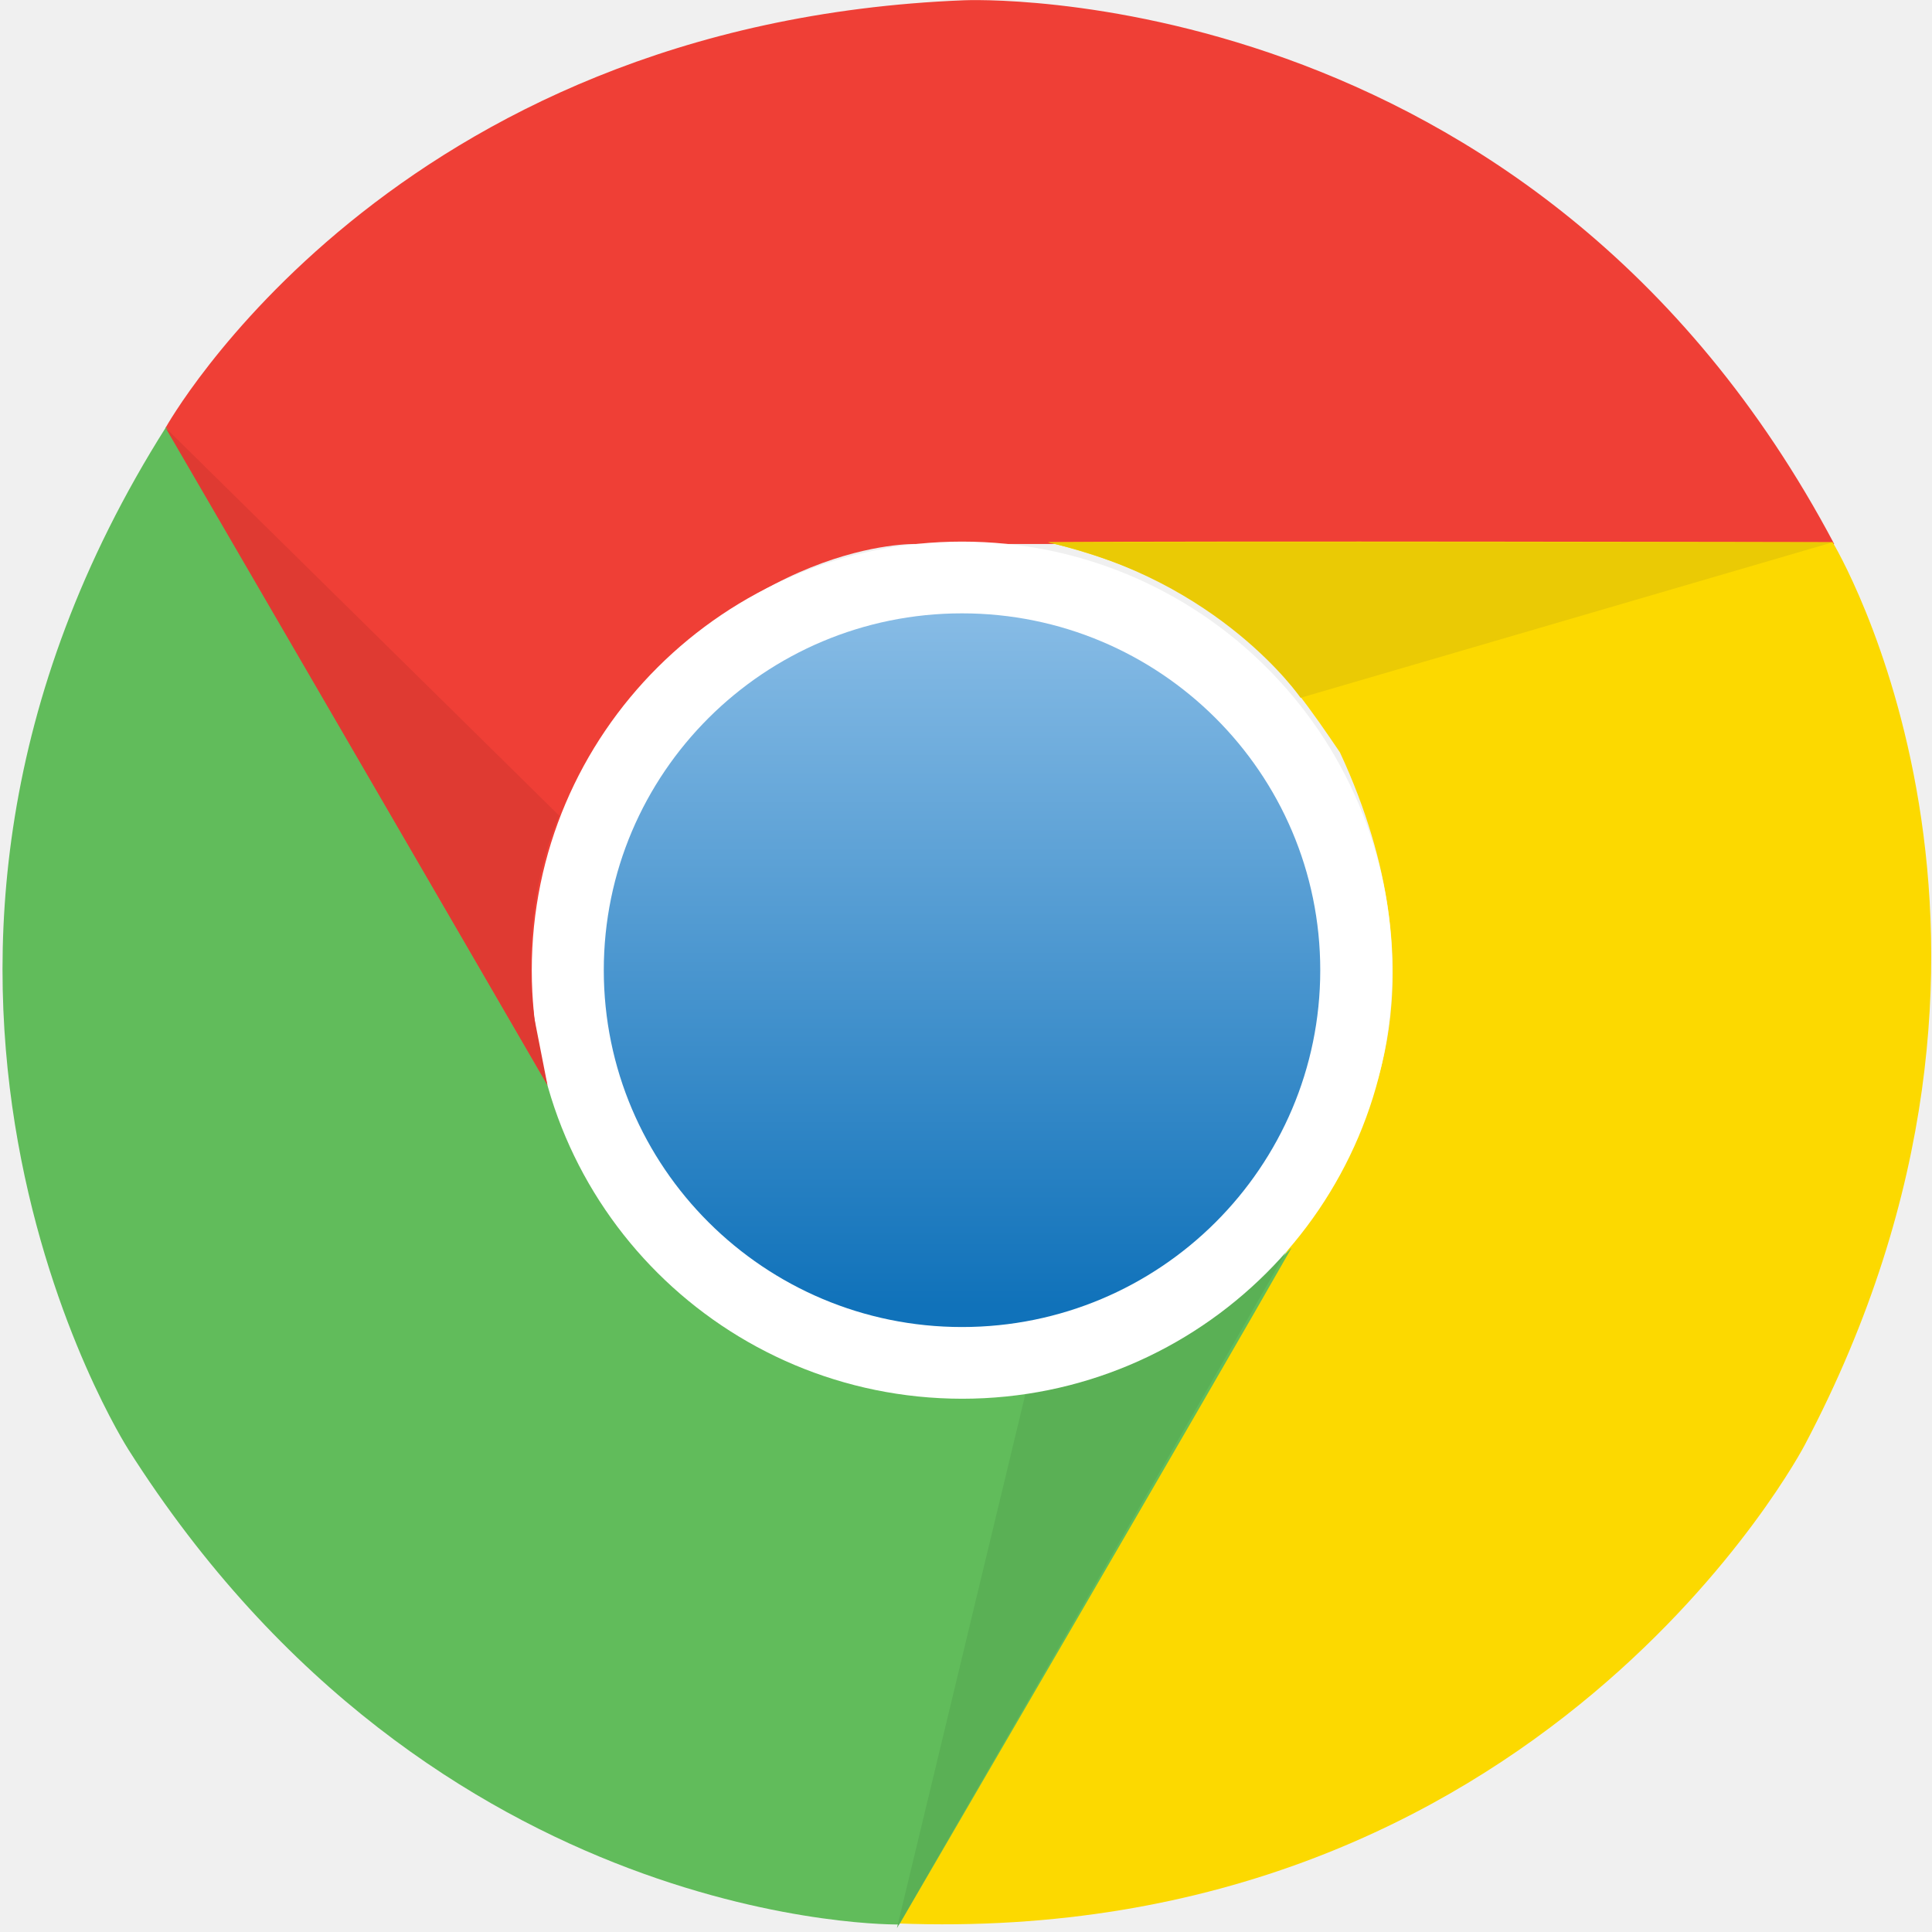
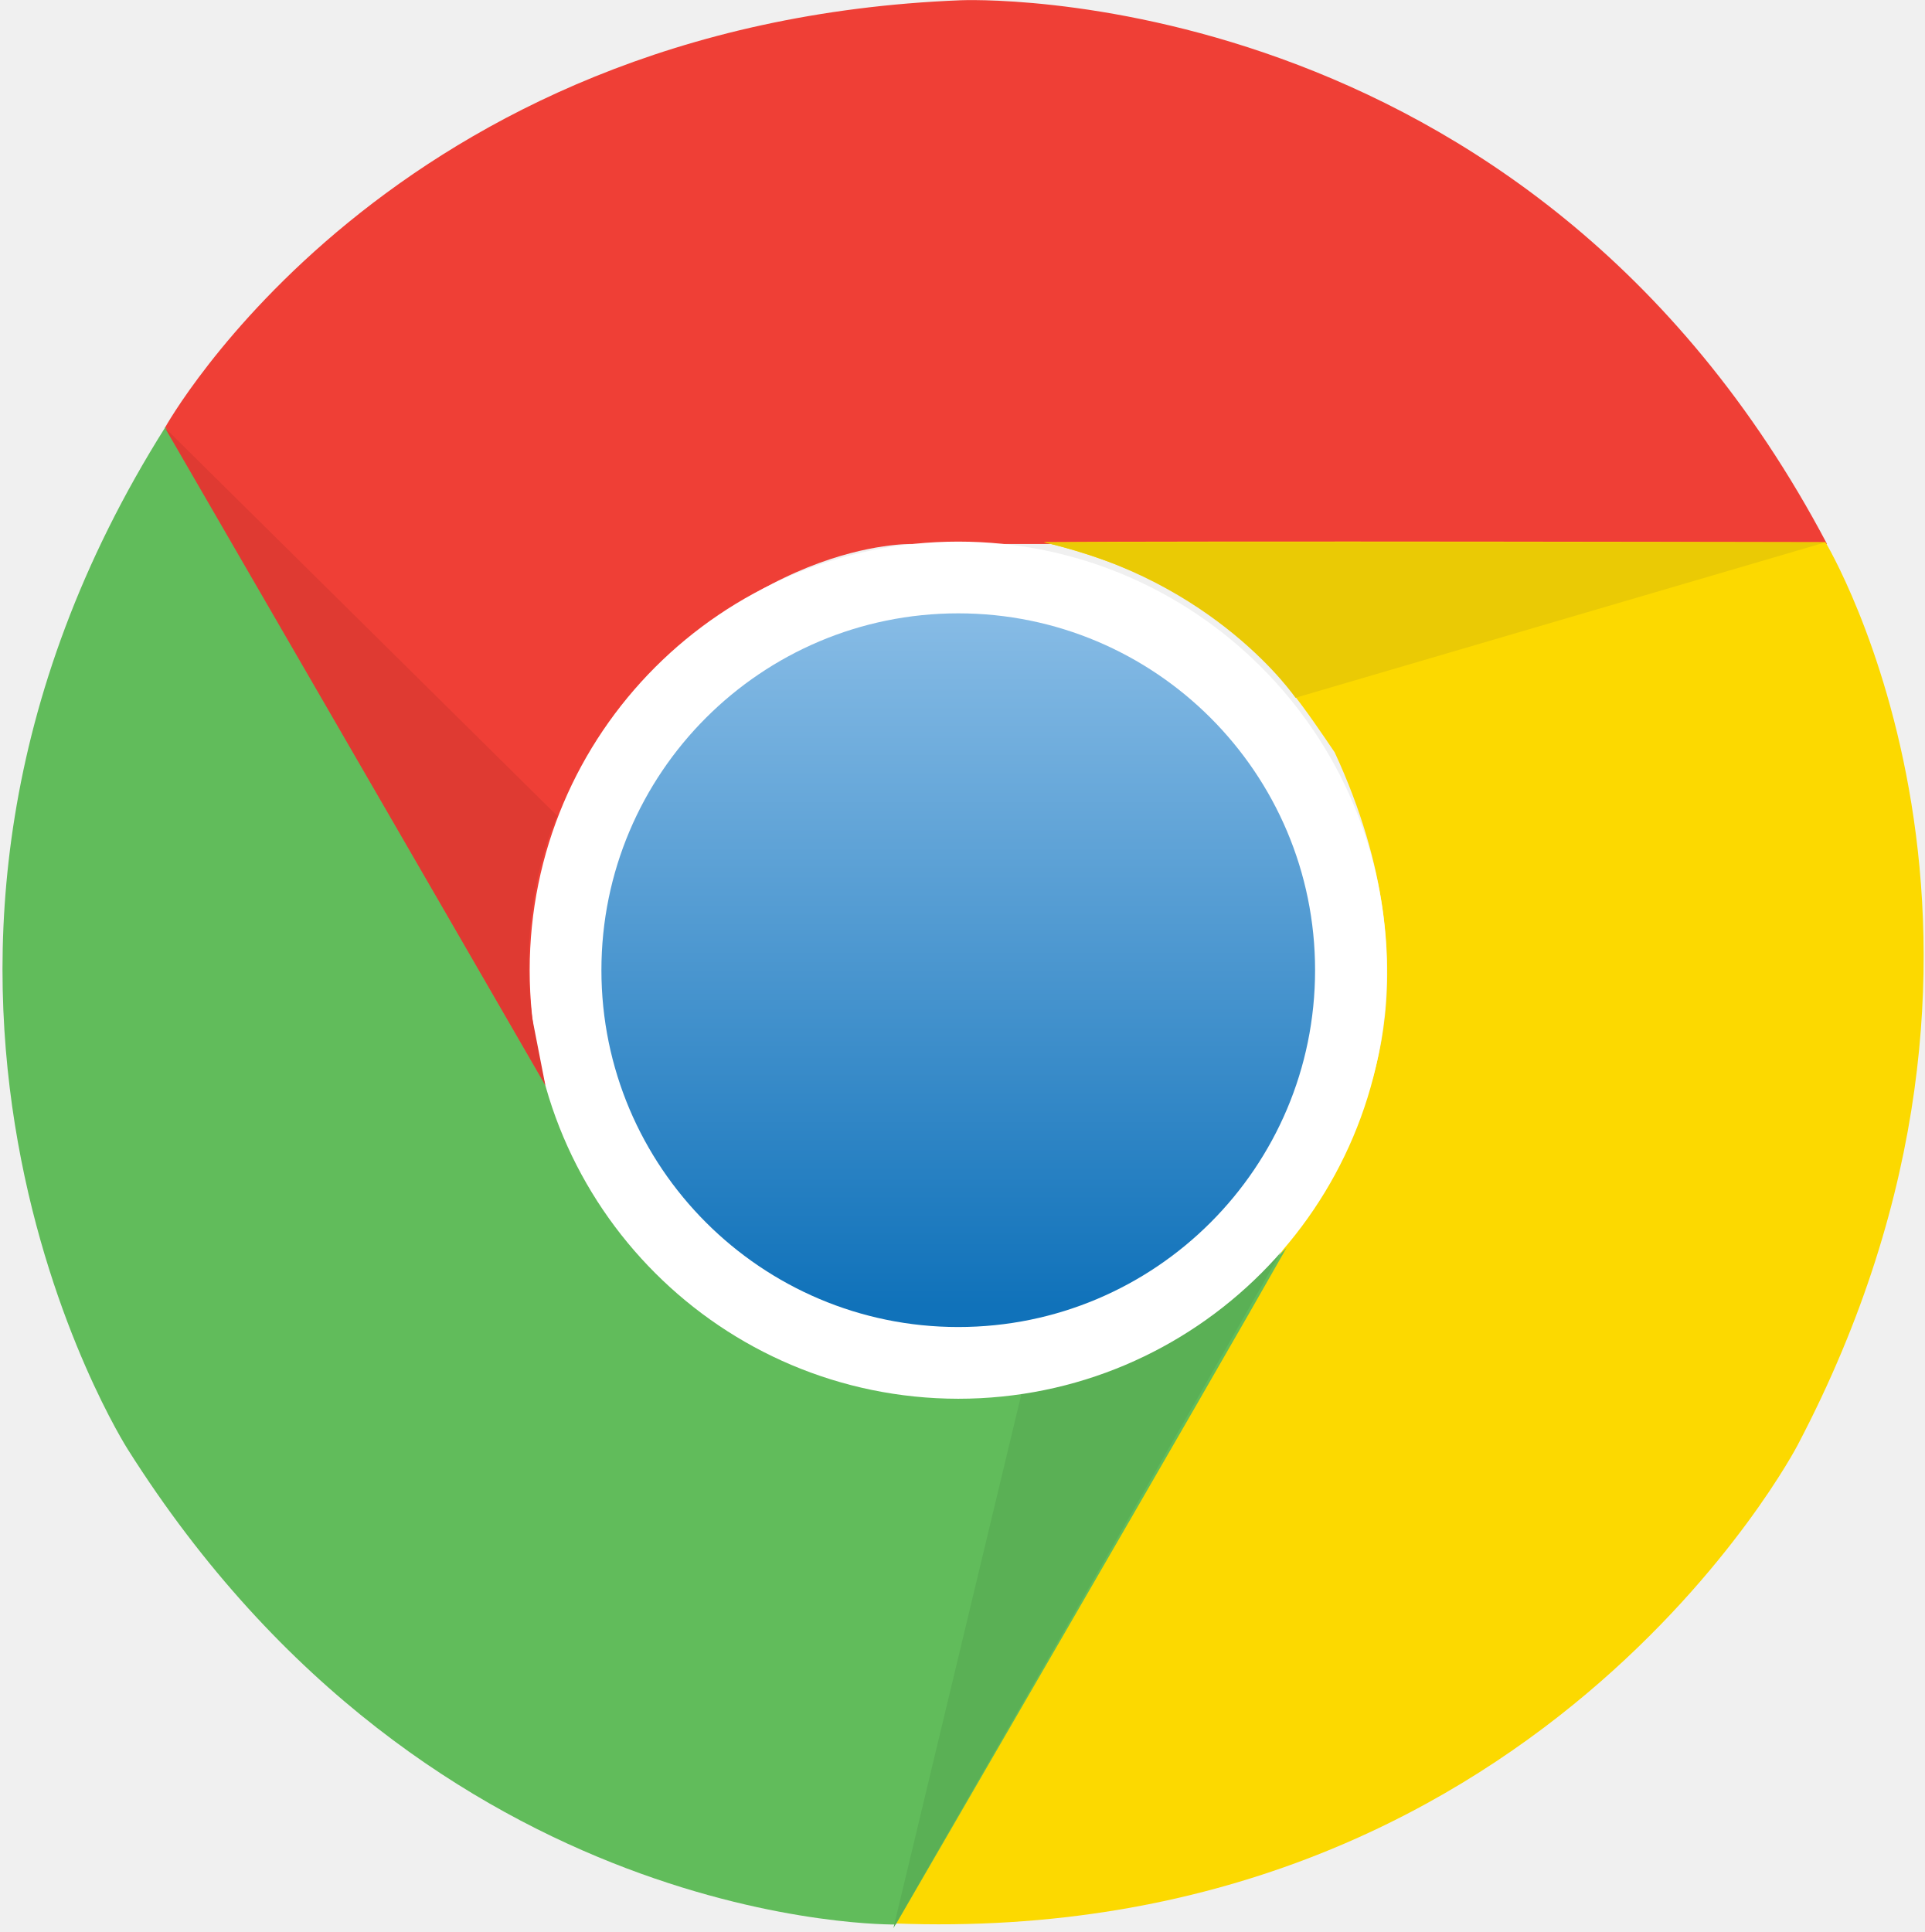
- <svg xmlns="http://www.w3.org/2000/svg" viewBox="0 0 75 75" fill="none">
-   <g clip-path="url(#clip0_20_37)">
-     <path d="M37.438 0.01C37.438 0.01 59.505 -0.976 71.204 21.118H35.561C35.561 21.118 28.834 20.902 23.088 29.03C21.437 32.442 19.663 35.957 21.654 42.883C18.786 38.043 6.427 16.607 6.427 16.607C6.427 16.607 15.144 0.884 37.438 0.01H37.438Z" fill="#EF3F36" />
-     <path d="M70.058 56.098C70.058 56.098 59.876 75.633 34.828 74.667C37.923 69.334 52.655 43.92 52.655 43.92C52.655 43.92 56.214 38.227 52.015 29.205C49.879 26.071 47.703 22.793 40.688 21.046C46.331 20.994 71.142 21.046 71.142 21.046C71.142 21.046 80.437 36.429 70.058 56.098Z" fill="#FCD900" />
-     <path d="M4.973 56.252C4.973 56.252 -6.922 37.703 6.448 16.576C9.532 21.909 24.264 47.322 24.264 47.322C24.264 47.322 27.442 53.241 37.376 54.125C41.162 53.847 45.103 53.611 50.138 48.442C47.362 53.334 34.91 74.708 34.91 74.708C34.91 74.708 16.877 75.037 4.972 56.252H4.973Z" fill="#61BC5B" />
-     <path d="M34.818 74.852L39.831 54.012C39.831 54.012 45.34 53.58 49.962 48.535C47.094 53.56 34.818 74.852 34.818 74.852Z" fill="#5AB055" />
-     <path d="M20.643 37.662C20.643 28.476 28.123 21.025 37.345 21.025C46.568 21.025 54.047 28.476 54.047 37.662C54.047 46.849 46.568 54.299 37.345 54.299C28.123 54.289 20.643 46.849 20.643 37.662Z" fill="white" />
-     <path d="M23.439 37.662C23.439 30.017 29.66 23.81 37.345 23.81C45.02 23.81 51.252 30.007 51.252 37.662C51.252 45.308 45.031 51.515 37.345 51.515C29.67 51.515 23.439 45.308 23.439 37.662Z" fill="url(#paint0_linear_20_37)" />
-     <path d="M71.131 21.056L50.488 27.088C50.488 27.088 47.373 22.536 40.678 21.056C46.486 21.025 71.131 21.056 71.131 21.056Z" fill="#EACA05" />
-     <path d="M21.252 42.122C18.353 37.118 6.427 16.607 6.427 16.607L21.716 31.671C21.716 31.671 20.148 34.888 20.736 39.491L21.252 42.122H21.252Z" fill="#DF3A32" />
+ <svg xmlns="http://www.w3.org/2000/svg" viewBox="0 0 256 257" fill="none">
+   <g clip-path="url(#clip0_121_15)">
+     <path d="M127.789 0.035C127.789 0.035 203.109 -3.345 243.042 72.363H121.38C121.38 72.363 98.42 71.623 78.807 99.477C73.173 111.168 67.117 123.211 73.913 146.945C64.123 130.359 21.938 56.905 21.938 56.905C21.938 56.905 51.693 3.028 127.788 0.035H127.789Z" fill="#EF3F36" />
+     <path d="M239.133 192.229C239.133 192.229 204.377 259.169 118.88 255.859C129.444 237.583 179.728 150.501 179.728 150.501C179.728 150.501 191.877 130.993 177.545 100.076C170.255 89.336 162.825 78.103 138.881 72.116C158.143 71.941 242.831 72.116 242.831 72.116C242.831 72.116 274.557 124.831 239.133 192.229Z" fill="#FCD900" />
+     <path d="M16.973 192.757C16.973 192.757 -23.628 129.197 22.008 56.799C32.537 75.075 82.821 162.157 82.821 162.157C82.821 162.157 93.667 182.44 127.577 185.467C140.501 184.517 153.952 183.707 171.137 165.995C161.663 182.757 119.16 256 119.16 256C119.16 256 57.608 257.127 16.972 192.757H16.973Z" fill="#61BC5B" />
+     <path d="M118.845 256.493L135.958 185.081C135.958 185.081 154.762 183.601 170.538 166.312C160.748 183.532 118.845 256.493 118.845 256.493V256.493Z" fill="#5AB055" />
+     <path d="M70.462 129.056C70.462 97.576 95.992 72.046 127.472 72.046C158.952 72.046 184.482 97.576 184.482 129.056C184.482 160.537 158.952 186.066 127.472 186.066C95.992 186.031 70.462 160.537 70.462 129.056V129.056Z" fill="white" />
+     <path d="M80.004 129.056C80.004 102.858 101.238 81.589 127.472 81.589C153.67 81.589 174.939 102.823 174.939 129.056C174.939 155.255 153.706 176.524 127.472 176.524C101.273 176.524 80.004 155.255 80.004 129.056V129.056Z" fill="url(#paint0_linear_121_15)" />
+     <path d="M242.795 72.152L172.333 92.822C172.333 92.822 161.699 77.222 138.846 72.152C158.671 72.046 242.795 72.152 242.795 72.152V72.152Z" fill="#EACA05" />
+     <path d="M72.54 144.339C62.644 127.19 21.938 56.905 21.938 56.905L74.124 108.527C74.124 108.527 68.771 119.549 70.779 135.324L72.539 144.339H72.54Z" fill="#DF3A32" />
  </g>
  <defs>
-     <linearGradient id="paint0_linear_20_37" x1="37.345" y1="24.006" x2="37.345" y2="50.681" gradientUnits="userSpaceOnUse">
+     <linearGradient id="paint0_linear_121_15" x1="127.47" y1="82.259" x2="127.47" y2="173.666" gradientUnits="userSpaceOnUse">
      <stop stop-color="#86BBE5" />
      <stop offset="1" stop-color="#1072BA" />
    </linearGradient>
-     <clipPath id="clip0_20_37">
-       <rect width="75" height="75" fill="white" />
+     <clipPath id="clip0_121_15">
+       <rect width="256" height="257" fill="white" />
    </clipPath>
  </defs>
</svg>
